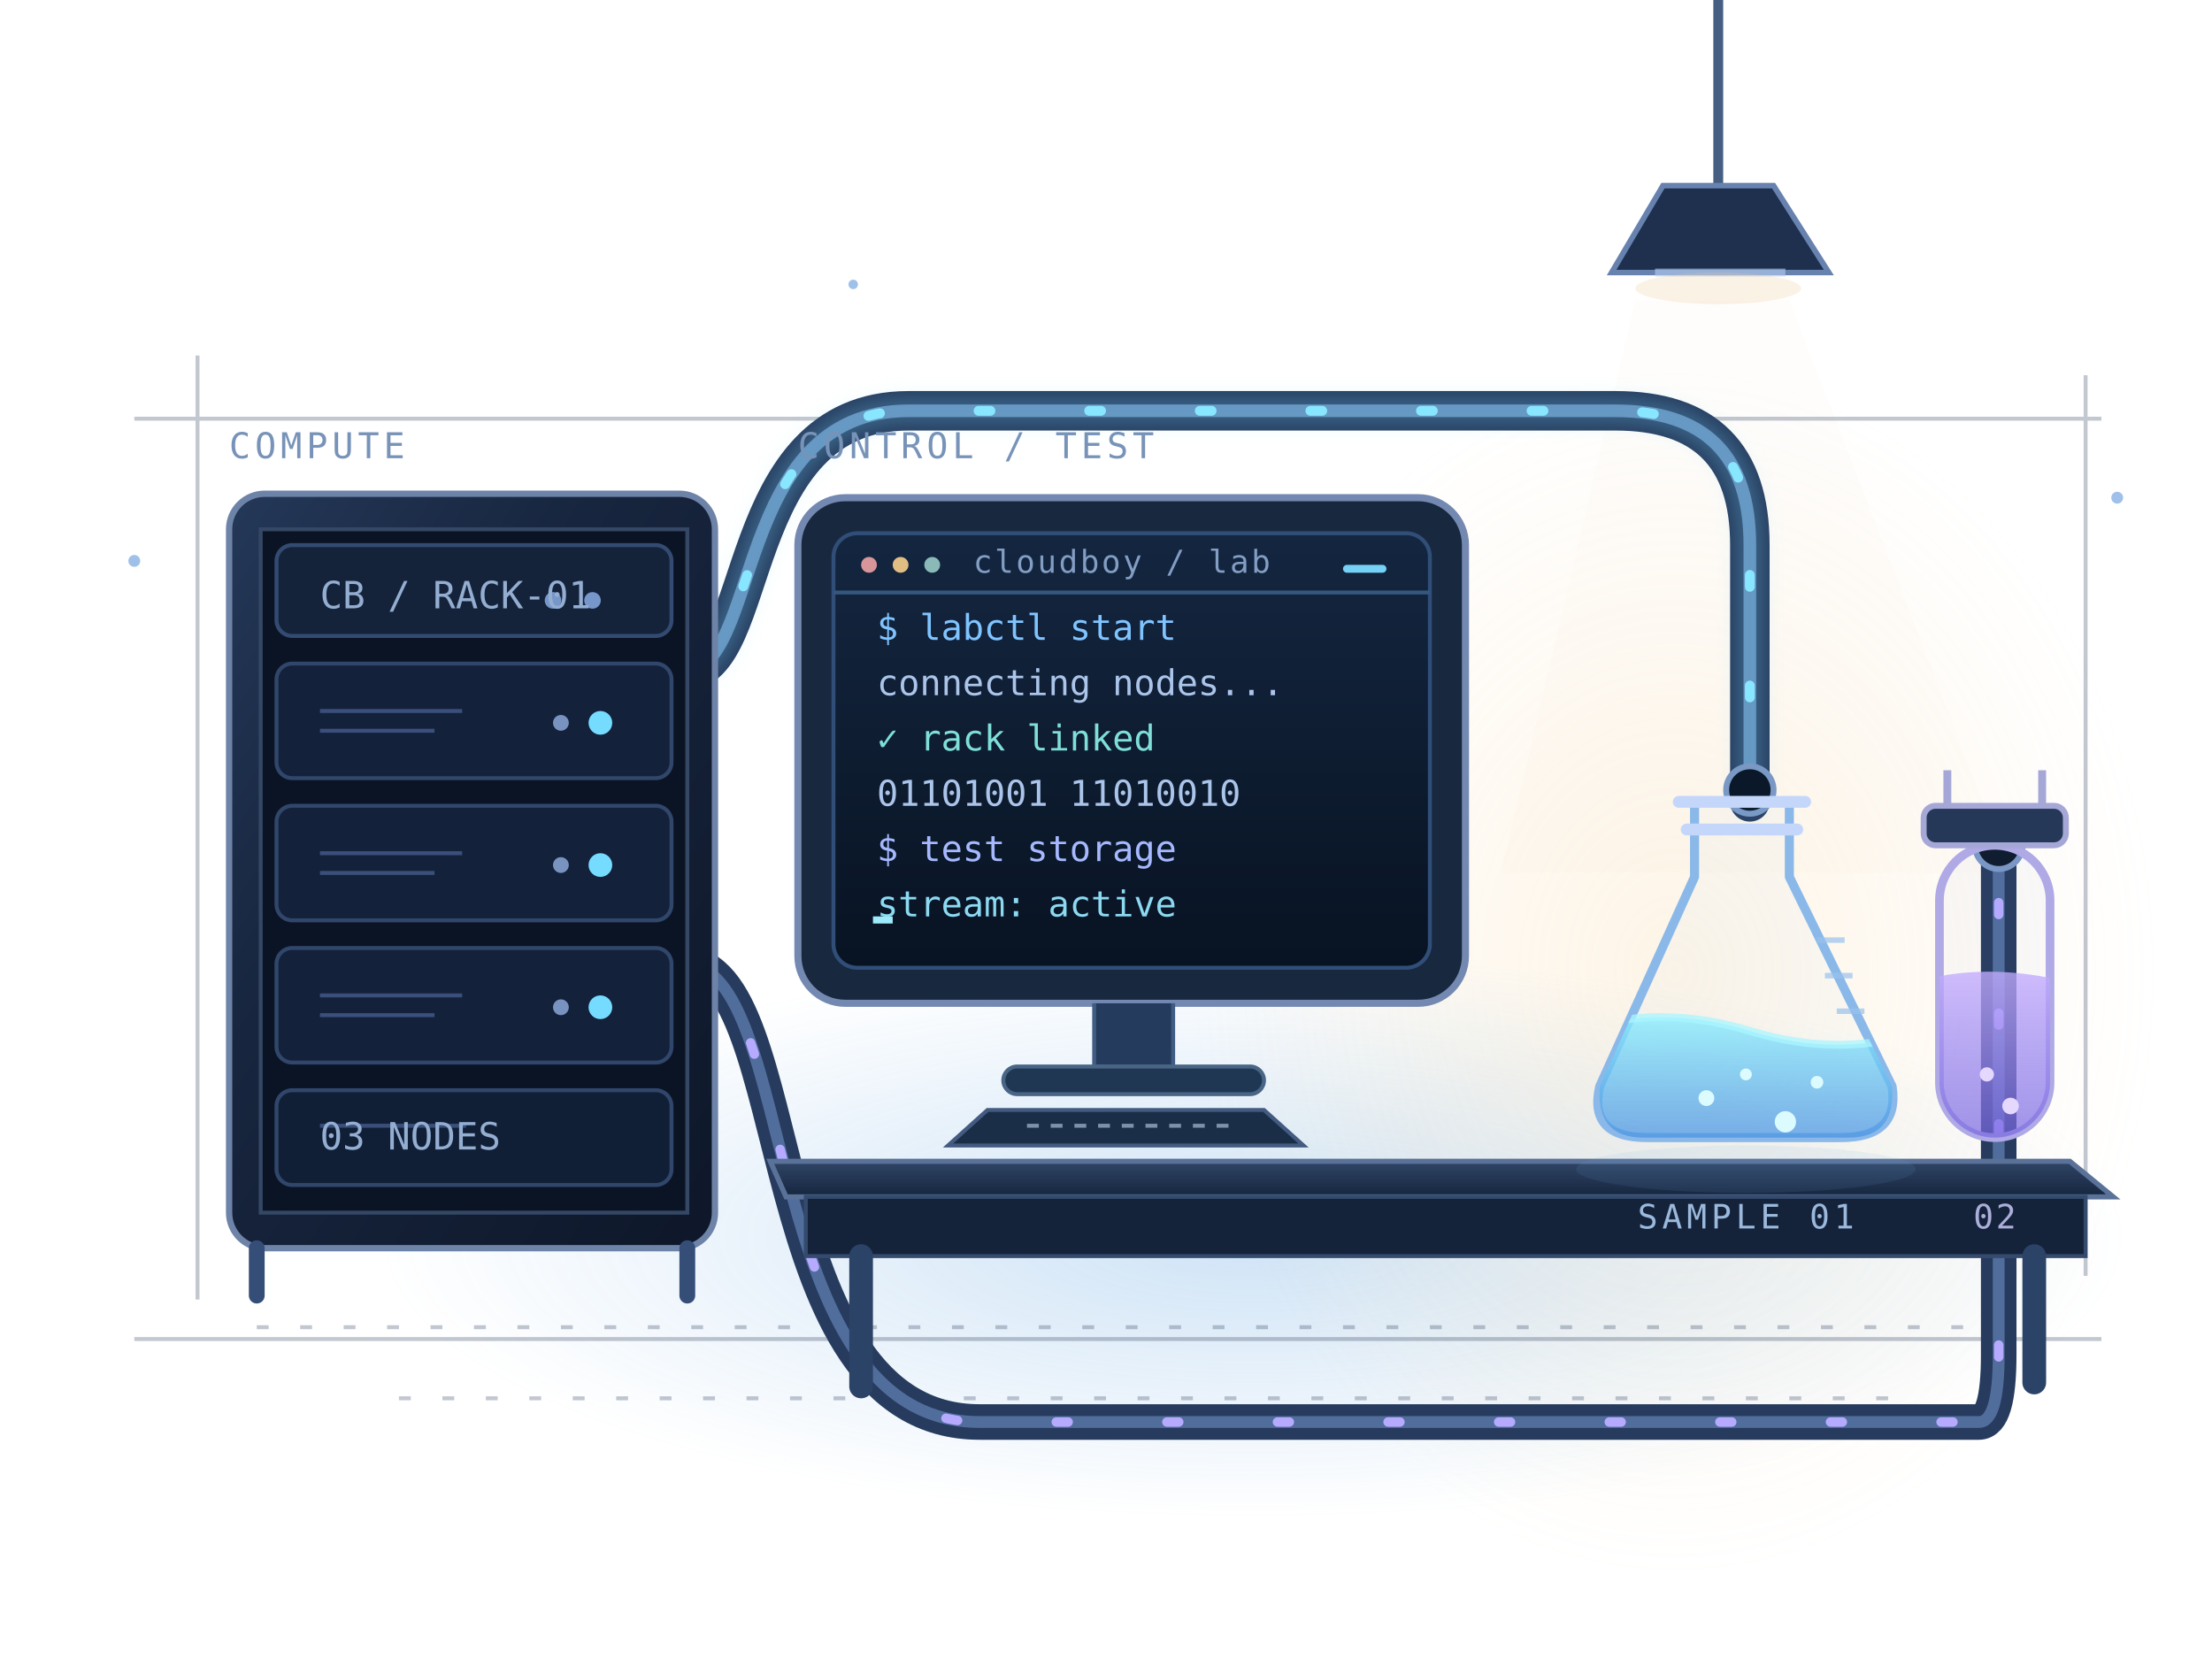
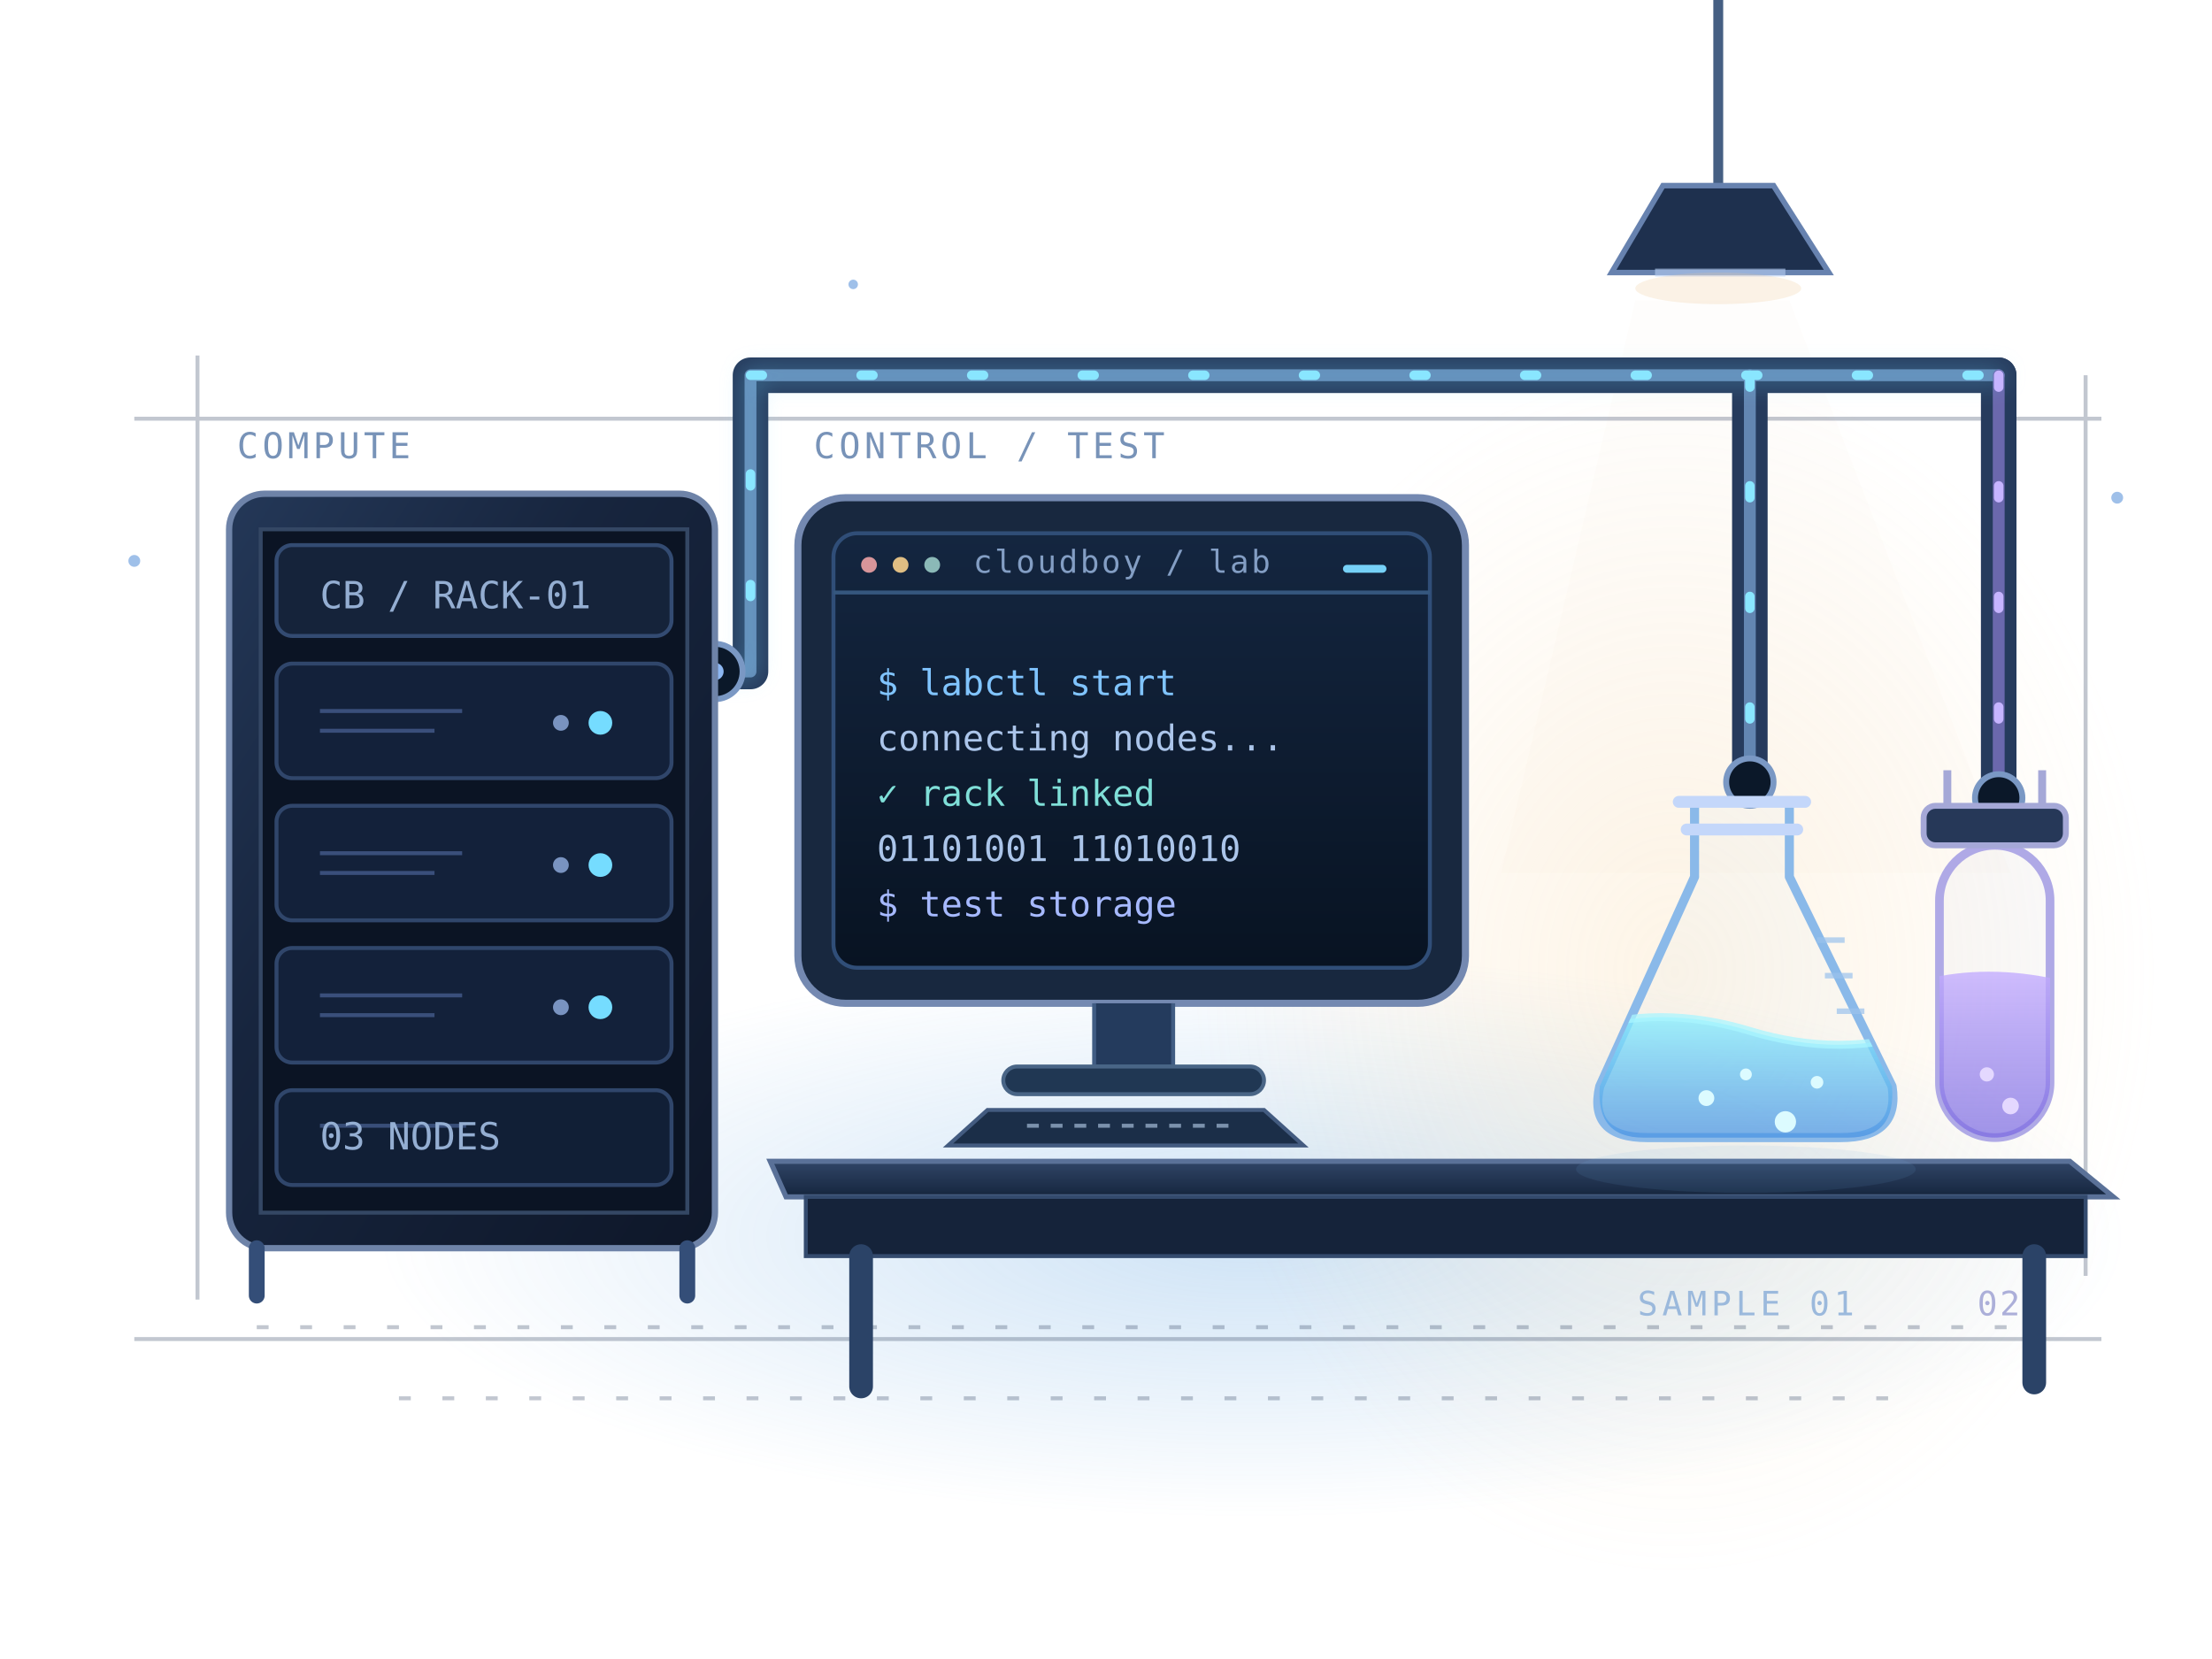
<svg xmlns="http://www.w3.org/2000/svg" viewBox="0 0 560 420" role="img" aria-labelledby="title desc">
  <defs>
    <linearGradient id="rackSteel" x1="0" y1="0" x2="1" y2="1">
      <stop stop-color="#243858" />
      <stop offset=".38" stop-color="#17253e" />
      <stop offset="1" stop-color="#0e1729" />
    </linearGradient>
    <linearGradient id="screenGlass" x1="0" y1="0" x2="0" y2="1">
      <stop stop-color="#142640" />
      <stop offset="1" stop-color="#081322" />
    </linearGradient>
    <linearGradient id="deskSteel" x1="0" y1="0" x2="0" y2="1">
      <stop stop-color="#304567" />
      <stop offset="1" stop-color="#15253d" />
    </linearGradient>
    <linearGradient id="cyanLiquid" x1="0" y1="0" x2="0" y2="1">
      <stop stop-color="#89eeff" stop-opacity=".79" />
      <stop offset="1" stop-color="#3175db" stop-opacity=".67" />
    </linearGradient>
    <linearGradient id="indigoLiquid" x1="0" y1="0" x2="0" y2="1">
      <stop stop-color="#c2abff" stop-opacity=".78" />
      <stop offset="1" stop-color="#7361df" stop-opacity=".67" />
    </linearGradient>
    <radialGradient id="screenBloom">
      <stop stop-color="#3d8fda" stop-opacity=".25" />
      <stop offset="1" stop-color="#3d8fda" stop-opacity="0" />
    </radialGradient>
    <radialGradient id="lampPool">
      <stop stop-color="#f7ca85" stop-opacity=".20" />
      <stop offset="1" stop-color="#f7ca85" stop-opacity="0" />
    </radialGradient>
    <filter id="pipeBloom" x="-50%" y="-100%" width="200%" height="300%">
      <feGaussianBlur stdDeviation="3" />
    </filter>
    <clipPath id="terminalClip">
-       <rect x="222" y="144" width="133" height="91" rx="4" />
+       <rect x="222" y="162" width="133" height="73" rx="4" />
    </clipPath>
    <clipPath id="blueFluidClip">
      <path d="M429 203V222L405 275Q404 288 416 288H468Q480 288 479 275L453 222V203Z" />
    </clipPath>
    <clipPath id="purpleFluidClip">
      <rect x="491" y="214" width="28" height="74" rx="14" />
    </clipPath>
  </defs>
  <style>
.status-led{animation:ledFlash 2.4s steps(1,end) infinite}.status-led.offset{animation-delay:.75s}.status-led.slow{animation-duration:3.4s;animation-delay:1.2s}
.pipe-flow{stroke-dasharray:3 25;stroke-dashoffset:0;animation:signalTravel 2.8s linear infinite}.pipe-flow.secondary{animation-duration:3.7s;animation-direction:reverse;animation-delay:.3s}
.terminal-scroll{animation:terminalFlow 10s steps(5,end) infinite}.cursor{animation:cursorBlink 1.1s steps(1,end) infinite}
.bubble{animation:bubbleUp 3.2s ease-in infinite}.bubble.b2{animation-delay:.8s;animation-duration:3.7s}.bubble.b3{animation-delay:1.7s;animation-duration:2.8s}.bubble.b4{animation-delay:2.5s;animation-duration:3.4s}
.fluid-shimmer{animation:liquidGlow 4.5s ease-in-out infinite}.scope{animation:scopePulse 4s ease-in-out infinite}
@keyframes ledFlash{0%,60%,100%{opacity:.22}18%,40%{opacity:1}}
@keyframes signalTravel{to{stroke-dashoffset:-112}}
@keyframes terminalFlow{0%,13%{transform:translateY(0)}20%,33%{transform:translateY(-14px)}40%,53%{transform:translateY(-28px)}60%,73%{transform:translateY(-42px)}80%,93%{transform:translateY(-56px)}100%{transform:translateY(-70px)}}
@keyframes cursorBlink{0%,49%{opacity:1}50%,100%{opacity:0}}
@keyframes bubbleUp{0%{transform:translateY(12px);opacity:0}25%{opacity:.9}85%{opacity:.65}100%{transform:translateY(-40px);opacity:0}}
@keyframes liquidGlow{0%,100%{opacity:.75}50%{opacity:1}}
@keyframes scopePulse{0%,100%{opacity:.55}50%{opacity:1}}
@media(prefers-reduced-motion:reduce){.status-led,.pipe-flow,.terminal-scroll,.cursor,.bubble,.fluid-shimmer,.scope{animation:none!important}}
</style>
  <ellipse cx="317" cy="313" rx="220" ry="71" fill="url(#screenBloom)" />
  <ellipse cx="424" cy="246" rx="122" ry="154" fill="url(#lampPool)" />
  <g fill="none" stroke="#314462" opacity=".30" stroke-width="1">
    <path d="M34 106H532M34 339H532" />
    <path d="M50 90V329M528 95V323" />
    <path d="M65 336H511M101 354H486" stroke-dasharray="3 8" />
  </g>
  <path d="M435 0V52" stroke="#455f83" stroke-width="2.5" />
  <path d="M408 69L421 47H449L463 69Z" fill="#1e304e" stroke="#6782af" stroke-width="1.4" />
  <path d="M419 69H452" stroke="#b7cff4" stroke-opacity=".6" stroke-width="2" />
  <ellipse cx="435" cy="73" rx="21" ry="4" fill="#ecc790" opacity=".23" />
  <path d="M414 76L380 221H509L453 76Z" fill="#e9b976" opacity=".025" />
  <g fill="none" stroke-linecap="round" stroke-linejoin="round">
-     <path d="M173 170C193 170 185 104 230 104H409Q443 104 443 138V203" stroke="#263b5d" stroke-width="10" />
-     <path d="M173 170C193 170 185 104 230 104H409Q443 104 443 138V203" stroke="#6386b2" stroke-width="3.2" />
-     <path d="M173 170C193 170 185 104 230 104H409Q443 104 443 138V203" stroke="#72d9ff" stroke-width="2.7" opacity=".65" filter="url(#pipeBloom)" />
-     <path class="pipe-flow" d="M173 170C193 170 185 104 230 104H409Q443 104 443 138V203" stroke="#89e6ff" stroke-width="2.5" />
-     <path d="M173 244C203 244 191 360 248 360H501Q506 360 506 343V214" stroke="#263b5d" stroke-width="9" />
-     <path d="M173 244C203 244 191 360 248 360H501Q506 360 506 343V214" stroke="#506d9c" stroke-width="3" />
-     <path class="pipe-flow secondary" d="M173 244C203 244 191 360 248 360H501Q506 360 506 343V214" stroke="#b6aaff" stroke-width="2.4" />
+     <path d="M181 170H190V95H506" stroke="#263b5d" stroke-width="9" />
+     <path d="M443 95V198" stroke="#263b5d" stroke-width="9" />
+     <path d="M506 95V202" stroke="#263b5d" stroke-width="9" />
+     <path d="M181 170H190V95H506" stroke="#6386b2" stroke-width="3" />
+     <path d="M443 95V198" stroke="#6386b2" stroke-width="3" />
+     <path d="M506 95V202" stroke="#6b68ad" stroke-width="3" />
+     <path d="M181 170H190V95H506" stroke="#72d9ff" stroke-width="2.8" opacity=".42" filter="url(#pipeBloom)" />
+     <path class="pipe-flow" d="M181 170H190V95H506" stroke="#89e6ff" stroke-width="2.4" />
+     <path class="pipe-flow" d="M443 95V198" stroke="#89e6ff" stroke-width="2.4" />
+     <path class="pipe-flow secondary" d="M506 95V202" stroke="#c6b4ff" stroke-width="2.4" />
  </g>
  <g fill="#0b1829" stroke="#7a98c4" stroke-width="1.5">
-     <circle cx="173" cy="170" r="7" />
-     <circle cx="173" cy="244" r="7" />
-     <circle cx="443" cy="200" r="6" />
-     <circle cx="506" cy="214" r="6" />
+     <circle cx="181" cy="170" r="7" />
+     <circle cx="443" cy="198" r="6" />
+     <circle cx="506" cy="202" r="6" />
  </g>
  <g fill="#8db7f2">
-     <circle cx="173" cy="170" r="2.2" />
-     <circle cx="173" cy="244" r="2.2" />
+     <circle cx="181" cy="170" r="2.2" />
  </g>
  <g id="rack">
    <rect x="58" y="125" width="123" height="191" rx="9" fill="url(#rackSteel)" stroke="#6e83a8" stroke-width="1.6" />
    <path d="M66 134H174V307H66Z" fill="#0b1424" stroke="#344764" />
    <rect x="70" y="138" width="100" height="23" rx="4" fill="#15233a" stroke="#334b72" />
    <rect x="70" y="168" width="100" height="29" rx="4" fill="#13213a" stroke="#30466b" />
    <rect x="70" y="204" width="100" height="29" rx="4" fill="#13213a" stroke="#30466b" />
    <rect x="70" y="240" width="100" height="29" rx="4" fill="#13213a" stroke="#30466b" />
    <rect x="70" y="276" width="100" height="24" rx="4" fill="#111f36" stroke="#30466b" />
    <g stroke="#637fbd" stroke-opacity=".5">
      <path d="M81 180H117M81 185H110M81 216H117M81 221H110M81 252H117M81 257H110M81 285H118" />
-     </g>
-     <g fill="#7797ca">
-       <circle cx="140" cy="152" r="2.1" />
-       <circle cx="150" cy="152" r="2.1" />
    </g>
    <g fill="#75dcff">
      <circle class="status-led" cx="152" cy="183" r="3" />
      <circle class="status-led offset" cx="152" cy="219" r="3" />
      <circle class="status-led slow" cx="152" cy="255" r="3" />
    </g>
    <g fill="#7993c0">
      <circle cx="142" cy="183" r="2" />
      <circle cx="142" cy="219" r="2" />
      <circle cx="142" cy="255" r="2" />
    </g>
    <g font-family="monospace" font-size="9.5" fill="#94aed2">
      <text x="81" y="154">CB / RACK-01</text>
      <text x="81" y="291">03 NODES</text>
    </g>
    <path d="M65 316V328M174 316V328" stroke="#344e78" stroke-width="4" stroke-linecap="round" />
  </g>
  <path d="M195 294H524L535 303H199Z" fill="url(#deskSteel)" stroke="#5a7198" stroke-width="1.3" />
  <path d="M204 303H528V318H204Z" fill="#15233a" stroke="#344b6e" />
  <path d="M218 318V351M515 318V350" stroke="#2b4367" stroke-width="6" stroke-linecap="round" />
  <g id="terminal">
    <rect x="202" y="126" width="169" height="128" rx="12" fill="#18283f" stroke="#7489b1" stroke-width="1.8" />
    <rect x="211" y="135" width="151" height="110" rx="6" fill="url(#screenGlass)" stroke="#304e78" />
    <path d="M211 150H362" stroke="#35577e" stroke-width="1" />
    <circle cx="220" cy="143" r="2" fill="#d8959a" />
    <circle cx="228" cy="143" r="2" fill="#e0be83" />
    <circle cx="236" cy="143" r="2" fill="#8bb9b7" />
    <text x="284" y="145" text-anchor="middle" font-family="monospace" font-size="8" letter-spacing=".6" fill="#839ec4">cloudboy / lab</text>
    <rect class="scope" x="340" y="143" width="11" height="2" rx="1" fill="#76d1f7" />
    <g clip-path="url(#terminalClip)" font-family="ui-monospace, monospace" font-size="9" fill="#abc5ea">
      <g class="terminal-scroll">
-         <text x="222" y="162" fill="#80c4ff">$ labctl start</text>
-         <text x="222" y="176">connecting nodes...</text>
-         <text x="222" y="190" fill="#7fdfd8">✓ rack linked</text>
-         <text x="222" y="204">01101001 11010010</text>
-         <text x="222" y="218" fill="#a6b9ff">$ test storage</text>
-         <text x="222" y="232" fill="#8cd9f2">stream: active</text>
-         <text x="222" y="246">packet 0x4a → 0x3f</text>
-         <text x="222" y="260" fill="#7fdfd8">sample collected</text>
-         <text x="222" y="274" fill="#a6b9ff">$ next experiment</text>
-         <text x="222" y="288">01100101 01100001</text>
-         <text x="222" y="302" fill="#7fdfd8">✓ running</text>
+         <text x="222" y="176" fill="#80c4ff">$ labctl start</text>
+         <text x="222" y="190">connecting nodes...</text>
+         <text x="222" y="204" fill="#7fdfd8">✓ rack linked</text>
+         <text x="222" y="218">01101001 11010010</text>
+         <text x="222" y="232" fill="#a6b9ff">$ test storage</text>
+         <text x="222" y="246" fill="#8cd9f2">stream: active</text>
+         <text x="222" y="260">packet 0x4a → 0x3f</text>
+         <text x="222" y="274" fill="#7fdfd8">sample collected</text>
+         <text x="222" y="288" fill="#a6b9ff">$ next experiment</text>
+         <text x="222" y="302">01100101 01100001</text>
+         <text x="222" y="316" fill="#7fdfd8">✓ running</text>
      </g>
    </g>
-     <rect class="cursor" x="221" y="232" width="5" height="1.8" fill="#9deafa" />
    <path d="M277 254V270H297V254" fill="#243b5d" stroke="#405c83" />
    <rect x="254" y="270" width="66" height="7" rx="3.5" fill="#203753" stroke="#496586" />
    <path d="M250 281H320L330 290H240Z" fill="#1b2e48" stroke="#435b80" />
    <path d="M260 285H311" stroke="#7b91ac" stroke-width="1" stroke-dasharray="3 3" />
  </g>
  <g id="sampleA">
    <ellipse cx="442" cy="296" rx="43" ry="6" fill="#70a9e5" opacity=".1" />
    <path d="M429 203V222L405 275Q402 288 417 288H466Q481 288 479 275L453 222V203" fill="#6eb5ff" fill-opacity=".035" stroke="#8ab9e9" stroke-width="2.3" stroke-linecap="round" stroke-linejoin="round" />
    <path d="M425 203H457M427 210H455" stroke="#c4d7fa" stroke-width="3" stroke-linecap="round" />
    <g clip-path="url(#blueFluidClip)">
      <path class="fluid-shimmer" d="M400 261Q420 254 443 261T486 261V297H400Z" fill="url(#cyanLiquid)" />
      <path d="M399 261Q420 254 443 261T487 261" fill="none" stroke="#a9f5ff" stroke-width="2" opacity=".75" />
      <g fill="#dcfbff">
        <circle class="bubble" cx="432" cy="278" r="2" />
        <circle class="bubble b2" cx="452" cy="284" r="2.7" />
        <circle class="bubble b3" cx="442" cy="272" r="1.5" />
        <circle class="bubble b4" cx="460" cy="274" r="1.6" />
      </g>
    </g>
    <g stroke="#9ac2ec" stroke-width="1.4" opacity=".7">
      <path d="M460 238H467M462 247H469M465 256H472" />
    </g>
-     <text x="442" y="311" text-anchor="middle" font-family="monospace" font-size="8.5" letter-spacing="1.1" fill="#9bb9dc">SAMPLE 01</text>
+     <text x="442" y="333" text-anchor="middle" font-family="monospace" font-size="8.5" letter-spacing="1.1" fill="#9bb9dc">SAMPLE 01</text>
  </g>
  <g id="sampleB">
    <rect x="491" y="214" width="28" height="74" rx="14" fill="#7d86da" fill-opacity=".045" stroke="#afa9e6" stroke-width="2.2" />
    <rect x="487" y="204" width="36" height="10" rx="3" fill="#263858" stroke="#a5a8d7" stroke-width="1.5" />
    <path d="M493 204V195M517 204V195" stroke="#a5a8d7" stroke-width="2" />
    <g clip-path="url(#purpleFluidClip)">
      <path class="fluid-shimmer" d="M487 248Q503 244 521 248V290H487Z" fill="url(#indigoLiquid)" />
      <g fill="#e4d8ff">
        <circle class="bubble b2" cx="503" cy="272" r="1.8" />
        <circle class="bubble b4" cx="509" cy="280" r="2.1" />
      </g>
    </g>
-     <text x="505" y="311" text-anchor="middle" font-family="monospace" font-size="8.5" letter-spacing=".6" fill="#acafd9">02</text>
+     <text x="506" y="333" text-anchor="middle" font-family="monospace" font-size="8.5" letter-spacing=".6" fill="#acafd9">02</text>
  </g>
-   <g font-family="ui-monospace,monospace" font-size="9" fill="#7893b8" letter-spacing="1.1">
-     <text x="58" y="116">COMPUTE</text>
-     <text x="202" y="116">CONTROL / TEST</text>
+   <g font-family="ui-monospace,monospace" font-size="9" fill="#7893b8" letter-spacing="1">
+     <text x="60" y="116">COMPUTE</text>
+     <text x="206" y="116">CONTROL / TEST</text>
  </g>
  <g opacity=".72" fill="#7aa7e1">
    <circle cx="34" cy="142" r="1.5" />
    <circle cx="536" cy="126" r="1.5" />
    <circle cx="216" cy="72" r="1.2" />
  </g>
</svg>
